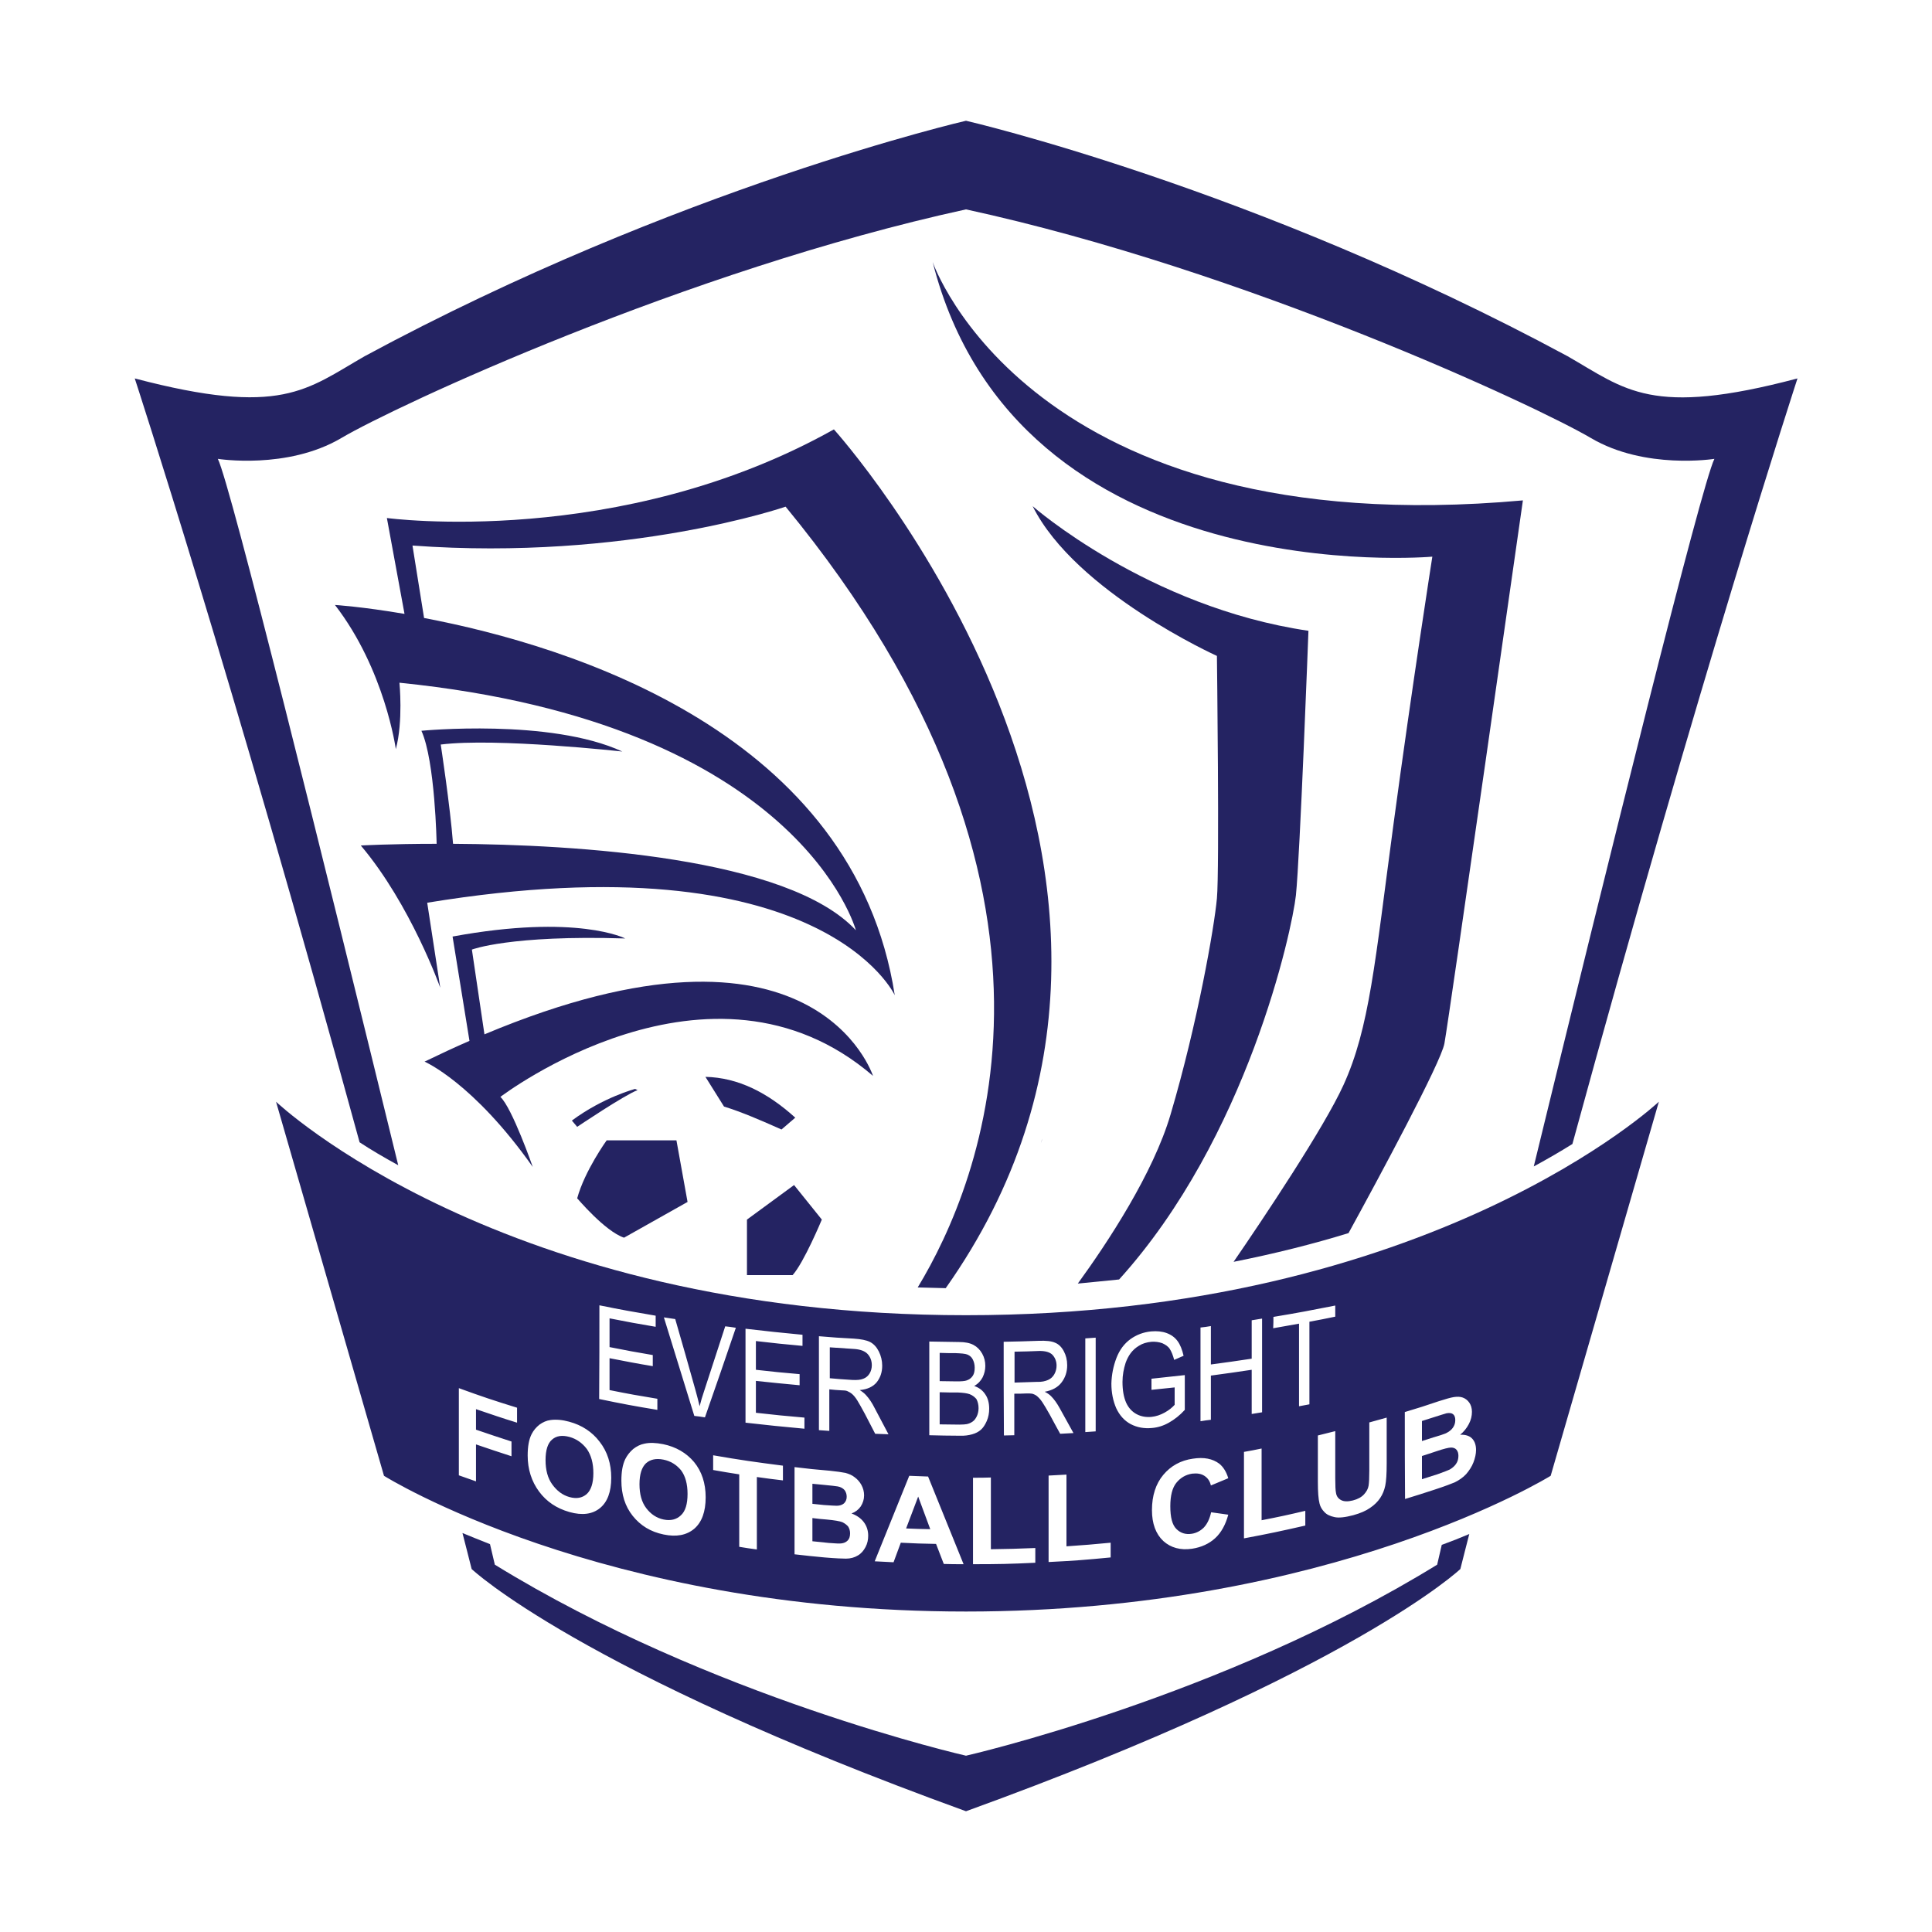
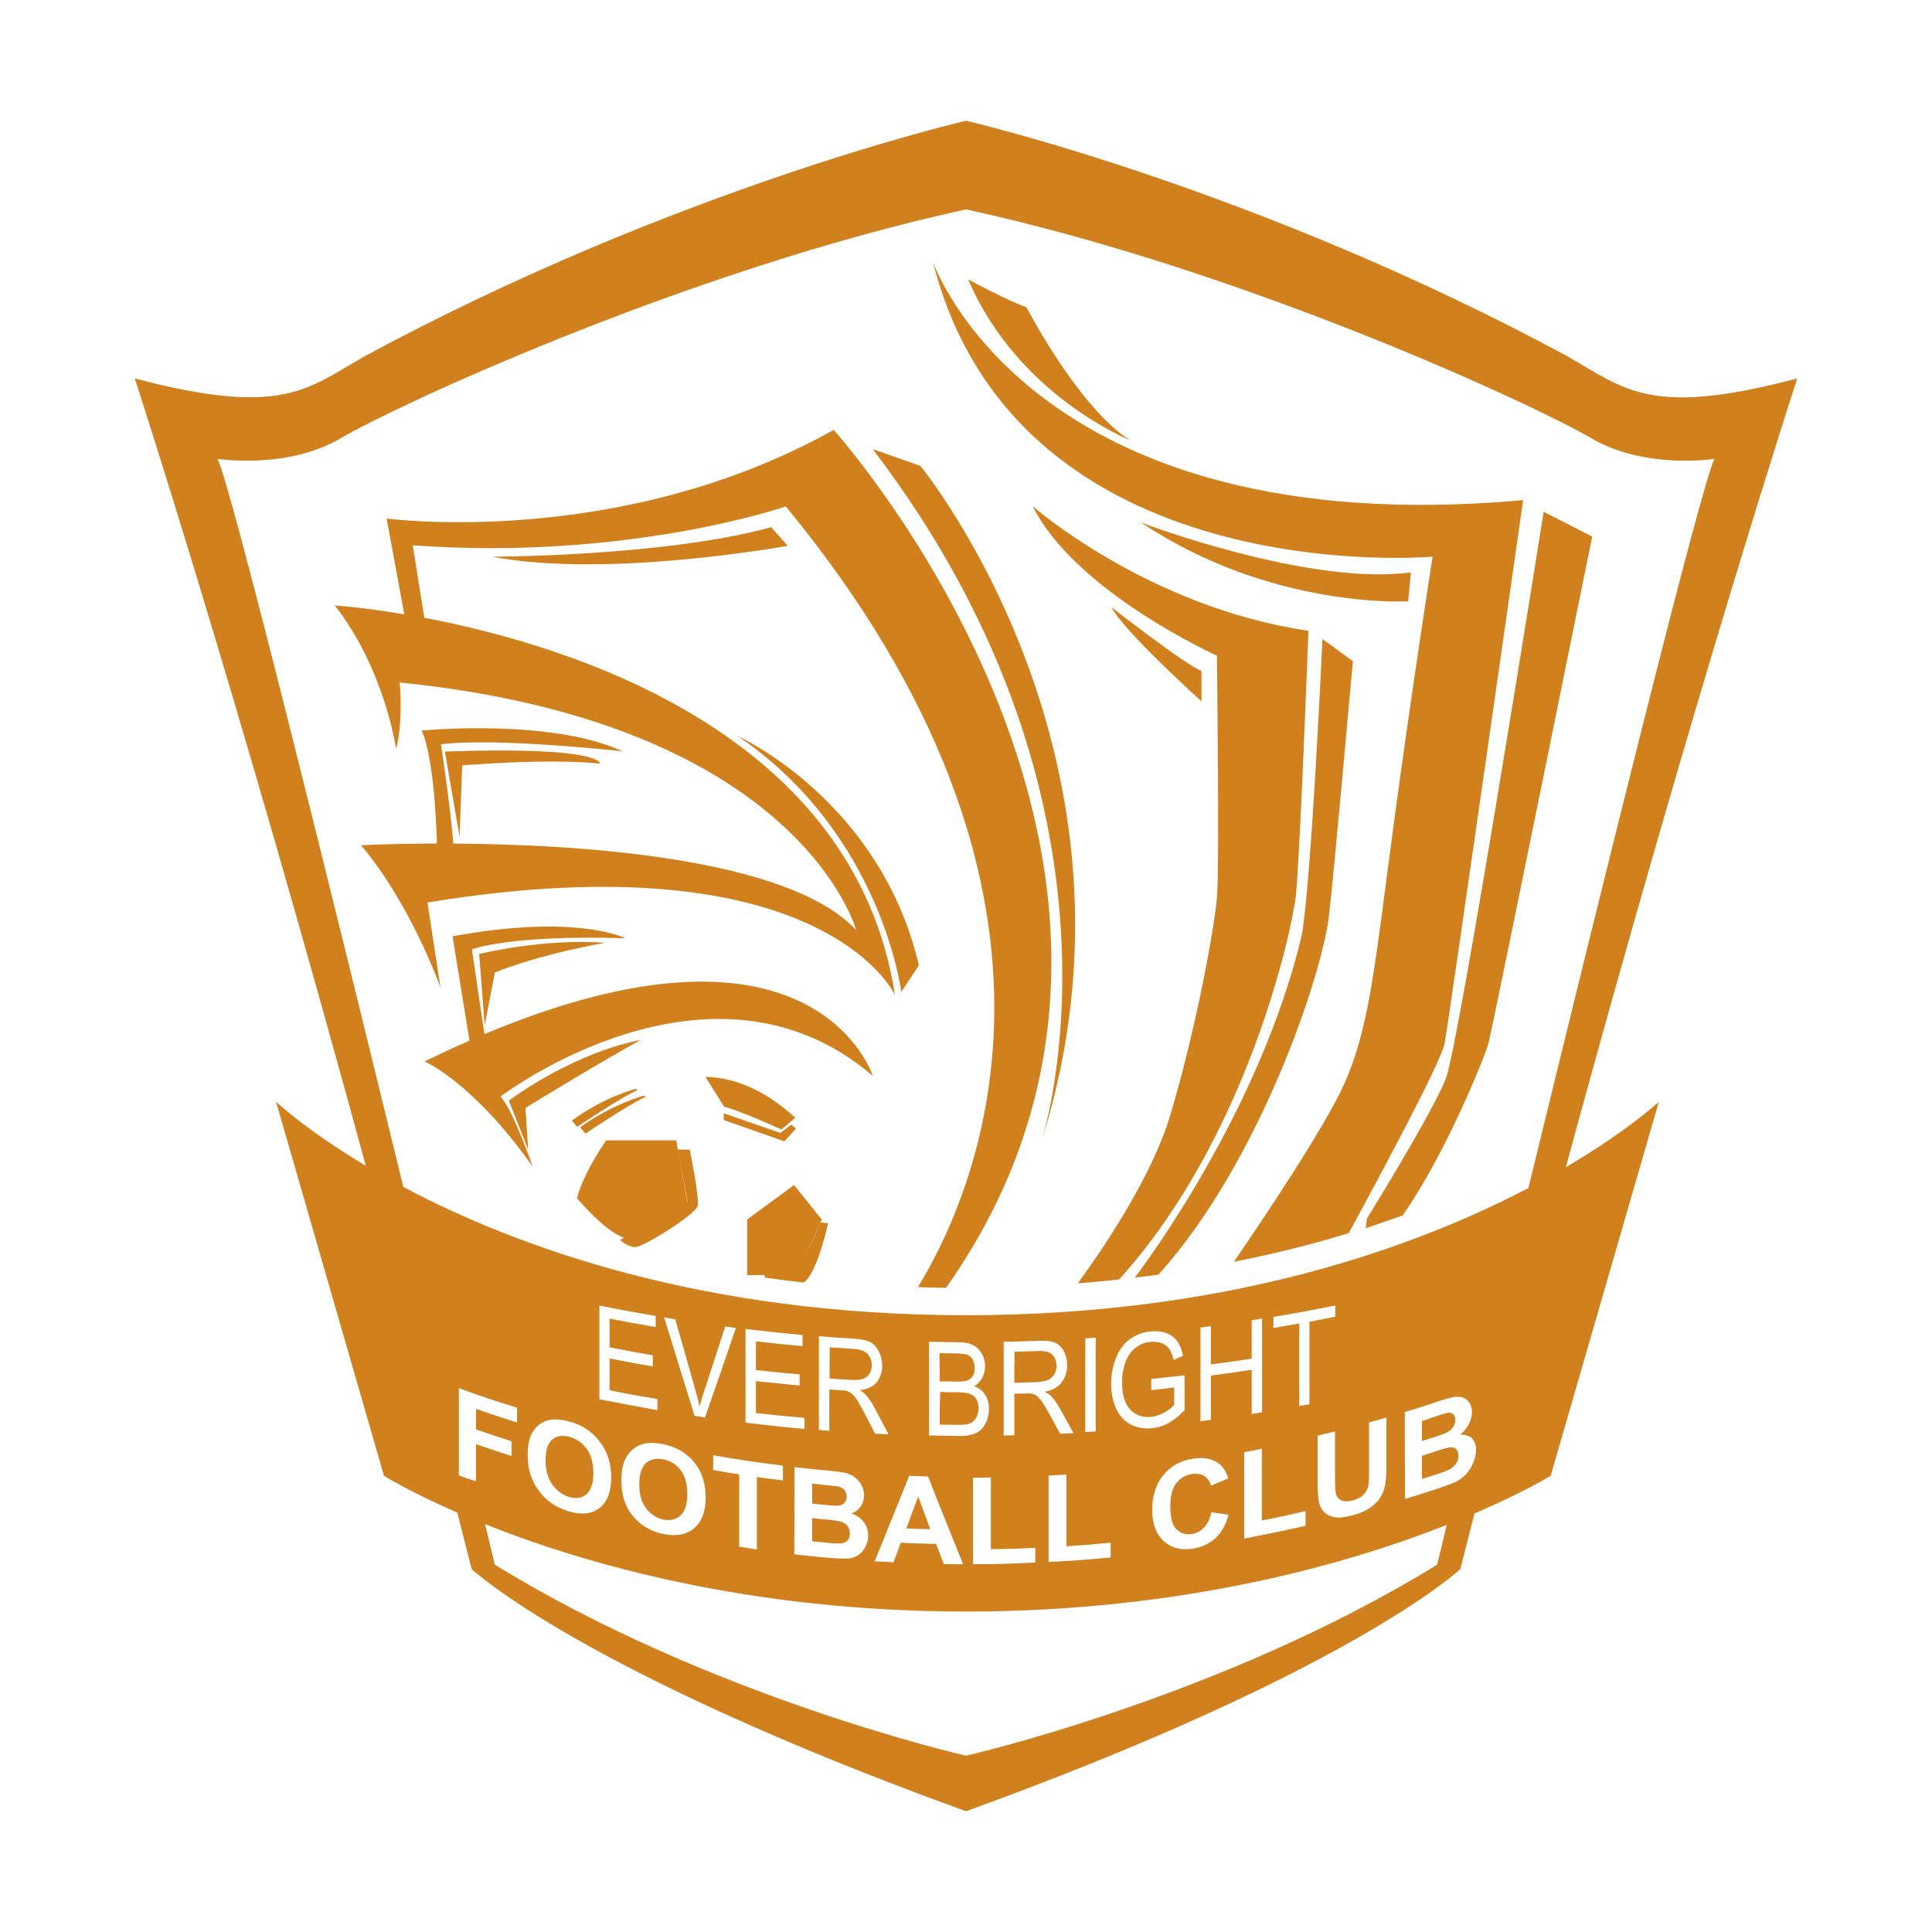
- <svg xmlns="http://www.w3.org/2000/svg" version="1.1" x="0px" y="0px" viewBox="0 0 800 800" style="enable-background:new 0 0 800 800;" xml:space="preserve">
-   <style type="text/css">
- 	.st0{fill:#242362;}
- </style>
-   <path class="st0" d="M434,571.4c1.1-0.5,2-1.3,2.6-2.4c0.6-1.1,0.9-2.3,0.9-3.5c0-1.8-0.6-3.3-1.7-4.5c-1.1-1.1-2.9-1.6-5.3-1.6  c-4.2,0.2-6.2,0.2-10.4,0.3c0,5.1,0,7.7,0,12.8c3.7-0.1,5.6-0.2,9.3-0.3C431.3,572.3,432.9,571.9,434,571.4z" />
-   <path class="st0" d="M401.5,577.3c-1.1-0.4-2.7-0.6-4.8-0.7c-3,0-4.6,0-7.6-0.1c0,5.3,0,8,0,13.3c3.3,0,4.9,0.1,8.2,0.1  c1.4,0,2.4-0.1,3-0.2c1-0.2,1.8-0.6,2.5-1.1c0.7-0.5,1.2-1.2,1.7-2.2c0.4-0.9,0.7-2,0.7-3.3c0-1.4-0.3-2.7-0.9-3.8  C403.5,578.4,402.6,577.7,401.5,577.3z" />
-   <path class="st0" d="M389.1,560.2c0,4.7,0,7,0,11.7c2.8,0,4.3,0.1,7.1,0.1c1.9,0,3.3-0.1,4.1-0.4c1.1-0.4,1.9-1,2.5-1.9  c0.6-0.9,0.8-2,0.8-3.4c0-1.3-0.3-2.4-0.8-3.4c-0.5-1-1.3-1.6-2.2-2c-1-0.4-2.6-0.5-5-0.6C393,560.3,391.7,560.3,389.1,560.2z" />
-   <path class="st0" d="M352.8,571.4c2,0.1,3.5,0,4.7-0.5c1.1-0.4,2-1.2,2.6-2.2c0.6-1,0.9-2.2,0.9-3.4c0-1.8-0.6-3.4-1.7-4.6  c-1.1-1.2-2.9-1.9-5.3-2.1c-4.2-0.3-6.2-0.4-10.4-0.7c0,5.1,0,7.7,0,12.8C347.2,571,349.1,571.2,352.8,571.4z" />
-   <path class="st0" d="M431,473.4c0,0,0.2-0.6,0.6-1.8C431.3,472.2,431.2,472.8,431,473.4z" />
-   <path class="st0" d="M598.1,432.1c1.9-10.3,32.5-224.9,32.5-224.9c-204.3,18.4-244.4-98.7-244.4-98.7  c34.8,137.3,206.9,122,206.9,122s-8.4,53.6-16.1,110.9s-9.9,84.2-20.7,107.9c-8.1,17.8-33.4,55.6-45.5,73.2  c17.1-3.4,33-7.4,47.6-11.9C570.9,487.8,596.7,439.9,598.1,432.1z" />
-   <path class="st0" d="M463.4,529.8c53.1-58.7,71.6-144.5,73.2-159c1.7-16.1,5.2-109.6,5.2-109.6c-66.6-9.8-114.2-51.6-114.2-51.6  c17.8,35.6,76.3,62,76.3,62s1.1,88.4,0,100.4c-1.1,12-8,51.6-19.2,89.5c-7.2,24.4-25.9,52.8-38.4,70  C452.1,530.9,457.8,530.4,463.4,529.8z" />
-   <path class="st0" d="M345.3,177.8c-88.7,49.7-185.1,36.7-185.1,36.7l7.3,39.7c-17.5-3-28.8-3.7-28.8-3.7  c20.7,26.8,25.2,59.7,25.2,59.7c3.1-11.5,1.5-27.5,1.5-27.5c166,16.8,189,102.5,189,102.5c-28.1-30.2-115.7-35.5-166.8-35.8  c-1.2-15.6-5.1-41.1-5.1-41.1c23-2.9,75.2,2.9,75.2,2.9c-29.8-13.8-83.2-8.6-83.2-8.6c5.7,12.6,6.3,46.8,6.3,46.8l0,0  c-18.9,0-31.4,0.7-31.4,0.7c20.7,24.5,32.9,58.9,32.9,58.9l-5.4-35.2c163.7-26.8,193.6,38.3,193.6,38.3  c-16.8-108.4-133.9-144.6-194.9-156.2l-4.8-30c89.1,6.5,154.5-16.1,154.5-16.1c130.8,159,81.1,279.8,54.7,323.3  c3.8,0.1,7.7,0.2,11.6,0.3C512.2,362.7,345.3,177.8,345.3,177.8z" />
-   <path class="st0" d="M200.6,428.3l-5.2-35.1c0,0,15.7-6.1,63.5-4.6c0,0-19.9-10.3-71.5-0.8l7,43.2c-6,2.6-12.2,5.5-18.6,8.6  c0,0,20.1,8.6,44.8,43.6c0,0-8.5-24.4-13.4-29c0,0,87-66.5,154.3-8.7C361.4,445.5,337.8,370.7,200.6,428.3z" />
-   <path class="st0" d="M258.4,512.5l26.3-14.8l-4.6-25.5h-28.9c0,0-9.1,12.6-12.2,24C239,496.1,250.4,509.8,258.4,512.5z" />
-   <path class="st0" d="M340.3,505l-11.5-14.3L309.3,505v23h18.9C332.9,522.8,340.3,505,340.3,505z" />
-   <path class="st0" d="M323.6,467.7c1.9-1.6,3.8-3.3,5.7-4.9c-11.5-10.4-23.7-16.6-37.2-16.9c2.6,4.1,5.1,8.2,7.7,12.3  C307,460.4,315.3,464,323.6,467.7z" />
-   <path class="st0" d="M264,451.4l-1-0.5c0,0-13.1,3.4-26.2,13.1l2.2,2.6C239,466.6,258.6,453.4,264,451.4z" />
-   <path class="st0" d="M348.8,630.3c-1-0.4-3.2-0.8-6.5-1.1c-2.4-0.2-3.6-0.3-5.9-0.6c0,3.9,0,5.8,0,9.6c2.7,0.3,4.1,0.4,6.8,0.7  c2.7,0.2,4.3,0.3,5.1,0.2c1.1-0.1,2-0.5,2.7-1.2c0.7-0.7,1-1.7,1-3c0-1.1-0.3-2-0.8-2.8C350.6,631.4,349.8,630.8,348.8,630.3z" />
-   <path class="st0" d="M235.8,595c-3-0.8-5.4-0.5-7.2,1.1c-1.8,1.5-2.7,4.4-2.7,8.5c0,4.1,0.9,7.5,2.8,10.1c1.9,2.6,4.2,4.4,7.1,5.2  c2.9,0.8,5.2,0.4,7.1-1.2c1.8-1.6,2.8-4.5,2.8-8.7c0-4.1-0.9-7.4-2.7-10C241.1,597.5,238.7,595.8,235.8,595z" />
-   <path class="st0" d="M375.2,632.9c4,0.2,6,0.2,10,0.3c-2-5.4-3-8.1-5-13.5C378.2,625,377.2,627.6,375.2,632.9z" />
-   <path class="st0" d="M274.7,604.4c-3-0.6-5.4-0.1-7.2,1.5c-1.8,1.7-2.7,4.6-2.7,8.7c0,4.1,0.9,7.4,2.8,9.9c1.9,2.5,4.3,4.1,7.2,4.7  c2.9,0.6,5.3,0,7.1-1.7c1.9-1.7,2.8-4.7,2.8-8.9c0-4.1-0.9-7.4-2.7-9.8C280.1,606.5,277.7,605,274.7,604.4z" />
-   <path class="st0" d="M346.5,623.5c1.3,0,2.3-0.4,3-1c0.7-0.7,1.1-1.6,1.1-2.7c0-1.1-0.3-2-0.9-2.8c-0.6-0.7-1.6-1.3-2.8-1.5  c-0.7-0.1-2.8-0.4-6.3-0.7c-1.7-0.2-2.5-0.2-4.2-0.4c0,3.3,0,5,0,8.3c1.9,0.2,2.9,0.3,4.8,0.5C344,623.4,345.8,623.5,346.5,623.5z" />
-   <path class="st0" d="M600.3,608.5c1-0.6,1.9-1.3,2.6-2.3c0.7-1,1-2.1,1-3.4c0-1.1-0.3-1.9-0.8-2.5c-0.5-0.6-1.3-0.9-2.2-0.9  c-1,0-3.1,0.5-6.3,1.6c-2.3,0.8-3.4,1.1-5.8,1.9c0,3.9,0,5.8,0,9.6c2.6-0.8,4-1.3,6.6-2.1C598,609.5,599.6,608.8,600.3,608.5z" />
-   <path class="st0" d="M598.7,593.5c1.2-0.6,2.2-1.3,2.9-2.3c0.7-1,1-2,1-3.2c0-1.1-0.3-1.9-0.9-2.4s-1.5-0.6-2.7-0.4  c-0.7,0.2-2.7,0.8-6.1,1.9c-1.6,0.5-2.5,0.8-4.1,1.3c0,3.3,0,5,0,8.3c1.9-0.6,2.8-0.9,4.7-1.5C596.3,594.4,598,593.8,598.7,593.5z" />
-   <path class="st0" d="M114.3,456.2L159,611.1c0,0,89.5,56.2,241,56.2s242.1-56.2,242.1-56.2l44.8-154.9c0,0-94.1,88.4-286.9,88.4  S114.3,456.2,114.3,456.2z M339.1,553.3c5.8,0.5,8.7,0.7,14.5,1c2.9,0.2,5.1,0.6,6.7,1.4c1.5,0.8,2.7,2.1,3.6,3.9  c0.9,1.8,1.4,3.8,1.4,5.9c0,2.8-0.8,5-2.3,6.9c-1.5,1.8-3.8,2.9-7,3.2c1.1,0.7,2,1.4,2.6,2.1c1.3,1.4,2.5,3.2,3.6,5.4  c2.3,4.3,3.4,6.5,5.7,10.8c-2.2-0.1-3.3-0.1-5.5-0.2c-1.7-3.3-2.6-5-4.3-8.3c-1.3-2.4-2.3-4.2-3.1-5.5c-0.8-1.3-1.6-2.2-2.2-2.7  c-0.6-0.5-1.3-0.9-2-1.2c-0.5-0.2-1.3-0.3-2.4-0.3c-2-0.1-3-0.2-5-0.4c0,6.9,0,10.3,0,17.2c-1.7-0.1-2.6-0.2-4.3-0.3  C339.1,579.2,339.1,566.2,339.1,553.3z M308.7,550.2c9.4,1.1,14.2,1.6,23.6,2.5c0,1.8,0,2.7,0,4.6c-7.7-0.7-11.6-1.1-19.3-2  c0,4.8,0,7.1,0,11.9c7.2,0.8,10.8,1.2,18.1,1.8c0,1.8,0,2.7,0,4.6c-7.2-0.7-10.9-1-18.1-1.8c0,5.3,0,7.9,0,13.2c8,0.9,12,1.3,20.1,2  c0,1.8,0,2.7,0,4.6c-9.8-0.9-14.7-1.4-24.4-2.5C308.7,576.1,308.7,563.2,308.7,550.2z M279.6,546.2c3.4,11.8,5.1,17.7,8.4,29.5  c0.7,2.4,1.2,4.6,1.7,6.6c0.5-2,1.1-4.1,1.8-6.1c3.5-10.8,5.3-16.2,8.8-27c1.8,0.2,2.6,0.3,4.4,0.6c-4.2,12.4-8.5,24.8-12.8,37.1  c-1.8-0.3-2.6-0.4-4.4-0.6c-4.2-13.6-8.4-27.2-12.6-40.8C276.8,545.8,277.8,545.9,279.6,546.2z M248.2,540.5  c9.3,1.9,14,2.7,23.3,4.3c0,1.8,0,2.7,0,4.6c-7.7-1.3-11.5-2-19.1-3.5c0,4.8,0,7.1,0,11.9c7.1,1.4,10.7,2.1,17.9,3.3  c0,1.8,0,2.7,0,4.6c-7.2-1.2-10.7-1.9-17.9-3.3c0,5.3,0,7.9,0,13.2c7.9,1.6,11.9,2.3,19.8,3.6c0,1.8,0,2.7,0,4.6  c-9.7-1.6-14.5-2.5-24.1-4.5C248.2,566.4,248.2,553.5,248.2,540.5z M214.1,589.1c-6.8-2.1-10.2-3.3-17-5.6c0,3.4,0,5.1,0,8.5  c5.9,2,8.8,3,14.7,4.9c0,2.4,0,3.7,0,6.1c-5.9-1.9-8.8-2.9-14.7-4.9c0,6.1,0,9.2,0,15.3c-2.8-1-4.2-1.5-7.1-2.5c0-12,0-24.1,0-36.1  c9.6,3.5,14.4,5.1,24.1,8.1C214.1,585.4,214.1,586.7,214.1,589.1z M248.4,624.5c-3.1,2.5-7.3,3.1-12.6,1.6  c-5.3-1.5-9.5-4.3-12.6-8.5c-3.1-4.2-4.7-9.2-4.7-14.9c0-3.7,0.5-6.6,1.6-8.8c0.8-1.6,1.9-2.9,3.3-4c1.4-1,2.9-1.7,4.6-1.9  c2.2-0.3,4.8-0.1,7.7,0.7c5.2,1.4,9.5,4.2,12.6,8.3c3.2,4.1,4.8,9.1,4.8,14.9C253.1,617.8,251.5,622,248.4,624.5z M287.5,633  c-3.2,2.7-7.4,3.5-12.7,2.4c-5.4-1.1-9.6-3.7-12.8-7.7c-3.2-4-4.7-8.9-4.7-14.6c0-3.7,0.5-6.6,1.6-8.9c0.8-1.6,1.9-3,3.3-4.2  c1.4-1.1,3-1.9,4.6-2.2c2.2-0.5,4.8-0.4,7.8,0.2c5.3,1.1,9.6,3.6,12.8,7.4c3.2,3.9,4.8,8.8,4.8,14.6  C292.2,626,290.6,630.3,287.5,633z M324.2,613c-4.3-0.5-6.5-0.8-10.8-1.4c0,12,0,18,0,30c-2.9-0.4-4.4-0.6-7.3-1.1c0-12,0-18,0-30  c-4.3-0.7-6.5-1-10.8-1.8c0-2.4,0-3.7,0-6.1c11.5,2,17.3,2.8,28.9,4.3C324.2,609.4,324.2,610.6,324.2,613z M358.4,640.6  c-0.8,1.5-1.8,2.7-3.2,3.5c-1.3,0.8-3,1.3-4.9,1.3c-1.2,0-4.2-0.1-8.9-0.5c-5-0.5-7.5-0.7-12.4-1.3c0-12,0-24.1,0-36.1  c5.8,0.7,8.7,1,14.6,1.5c2.9,0.3,5,0.6,6.5,0.9c1.4,0.4,2.7,0.9,3.8,1.8c1.1,0.8,2.1,1.9,2.8,3.2s1.1,2.7,1.1,4.3  c0,1.7-0.5,3.2-1.4,4.6c-0.9,1.3-2.2,2.3-3.8,2.9c2.2,0.8,3.9,2,5.1,3.6c1.2,1.6,1.8,3.5,1.8,5.6  C359.5,637.5,359.2,639.1,358.4,640.6z M390.8,647.6c-1.3-3.3-1.9-4.9-3.2-8.3c-5.9-0.1-8.8-0.2-14.6-0.5c-1.2,3.2-1.8,4.8-3,8.1  c-3.1-0.2-4.7-0.2-7.8-0.4c4.8-11.8,9.5-23.6,14.3-35.4c3.1,0.1,4.7,0.2,7.8,0.3c4.9,12.1,9.8,24.2,14.7,36.3  C395.6,647.7,394,647.7,390.8,647.6z M540.5,631.7c-10.1,2.3-15.2,3.4-25.4,5.3c0-11.9,0-23.9,0-35.8c2.9-0.5,4.4-0.8,7.3-1.4  c0,11.9,0,17.8,0,29.7c7.2-1.4,10.9-2.2,18.1-3.9C540.5,628.1,540.5,629.3,540.5,631.7z M581.7,584.7c5.7-1.7,8.5-2.6,14.1-4.5  c2.8-0.9,4.9-1.5,6.2-1.7c1.4-0.2,2.6-0.2,3.7,0.2c1.1,0.4,2,1.1,2.7,2.1s1.1,2.3,1.1,3.8c0,1.7-0.4,3.4-1.3,5.1  c-0.9,1.7-2.1,3.2-3.6,4.4c2.1-0.1,3.8,0.4,4.9,1.5c1.1,1.1,1.7,2.7,1.7,4.8c0,1.6-0.4,3.4-1.1,5.2c-0.7,1.8-1.8,3.4-3,4.8  c-1.3,1.4-2.9,2.5-4.7,3.4c-1.2,0.5-4,1.6-8.6,3.1c-4.8,1.6-7.2,2.3-12,3.8C581.7,608.7,581.7,596.7,581.7,584.7z M555.4,621.2  c1.2,0.6,2.8,0.6,4.8,0.1c2-0.5,3.6-1.4,4.6-2.5c1-1.1,1.7-2.3,1.9-3.6c0.2-1.3,0.3-3.4,0.3-6.2c0-8,0-12,0-20  c2.9-0.8,4.3-1.2,7.2-2c0,7.6,0,11.4,0,18.9c0,4.3-0.2,7.4-0.6,9.3c-0.4,1.9-1.1,3.6-2.1,5.1c-1,1.5-2.4,2.9-4.2,4.1  c-1.7,1.2-4,2.2-6.9,3c-3.4,0.9-6,1.2-7.8,0.8c-1.8-0.4-3.2-1-4.2-2.1c-1-1-1.7-2.2-2-3.5c-0.5-1.9-0.7-4.9-0.7-9  c0-7.7,0-11.5,0-19.2c2.9-0.7,4.3-1.1,7.2-1.8c0,7.8,0,11.7,0,19.5c0,3.1,0.1,5.1,0.3,6C553.4,619.6,554.2,620.6,555.4,621.2z   M527.3,545.3c10.3-1.7,15.4-2.7,25.6-4.7c0,1.8,0,2.7,0,4.6c-4.3,0.9-6.4,1.3-10.7,2.1c0,11.4,0,22.8,0,34.2  c-1.7,0.3-2.6,0.5-4.3,0.8c0-11.4,0-22.8,0-34.2c-4.3,0.8-6.4,1.1-10.7,1.9C527.3,548,527.3,547.1,527.3,545.3z M497.1,549.7  c1.7-0.2,2.6-0.3,4.3-0.6c0,6.4,0,9.6,0,15.9c6.8-0.9,10.2-1.4,16.9-2.4c0-6.4,0-9.6,0-15.9c1.7-0.3,2.6-0.4,4.3-0.7  c0,12.9,0,25.9,0,38.8c-1.7,0.3-2.6,0.4-4.3,0.7c0-7.3,0-11,0-18.3c-6.8,1-10.1,1.5-16.9,2.4c0,7.3,0,11,0,18.3  c-1.7,0.2-2.6,0.3-4.3,0.6C497.1,575.6,497.1,562.6,497.1,549.7z M504.9,606.1c1.6,1.3,2.9,3.3,3.7,6c-2.9,1.2-4.3,1.8-7.2,3  c-0.4-1.8-1.3-3.1-2.7-4c-1.4-0.9-3-1.1-5-0.9c-2.7,0.4-4.9,1.7-6.6,3.8s-2.5,5.4-2.5,9.7c0,4.6,0.8,7.7,2.5,9.4  c1.7,1.7,3.8,2.4,6.4,2c1.9-0.3,3.6-1.2,5-2.6c1.4-1.5,2.4-3.6,3-6.3c2.8,0.4,4.3,0.6,7.1,1c-1.1,4.1-2.9,7.4-5.4,9.7  c-2.5,2.3-5.7,3.8-9.6,4.4c-4.8,0.7-8.8-0.4-11.9-3.2c-3.1-2.9-4.7-7.2-4.7-12.8c0-6,1.6-10.9,4.7-14.6c3.1-3.7,7.2-6,12.3-6.7  C498.5,603.3,502.1,604,504.9,606.1z M462.3,562.3c1.3-3.4,3.3-6,5.8-7.8c2.5-1.8,5.4-2.9,8.6-3.2c2.4-0.2,4.5,0,6.4,0.7  c1.9,0.7,3.4,1.8,4.5,3.3c1.1,1.5,1.9,3.5,2.5,6.1c-1.6,0.7-2.3,1-3.9,1.7c-0.5-1.9-1.1-3.4-1.8-4.5c-0.7-1.1-1.8-1.8-3.1-2.4  c-1.4-0.5-2.9-0.7-4.5-0.6c-2,0.2-3.7,0.7-5.1,1.6c-1.4,0.8-2.6,1.9-3.5,3.1c-0.9,1.2-1.6,2.6-2.1,4c-0.8,2.5-1.3,5.1-1.3,7.9  c0,3.5,0.5,6.3,1.5,8.6c1,2.2,2.5,3.8,4.4,4.8c1.9,1,4,1.3,6.1,1.1c1.9-0.2,3.7-0.8,5.5-1.8c1.8-1,3.1-2.1,4.1-3.2  c0-2.9,0-4.3,0-7.2c-3.8,0.4-5.8,0.6-9.6,1c0-1.8,0-2.7,0-4.6c5.5-0.6,8.3-0.9,13.8-1.5c0,5.8,0,8.6,0,14.4c-2.1,2.3-4.3,4-6.6,5.3  c-2.3,1.3-4.6,2-7,2.2c-3.2,0.3-6.1-0.2-8.8-1.6c-2.6-1.4-4.6-3.6-6-6.6c-1.3-3-2-6.4-2-10.2C460.3,569.2,461,565.7,462.3,562.3z   M459.9,644.9c-10.3,1-15.4,1.4-25.7,1.9c0-11.9,0-23.9,0-35.8c3-0.2,4.4-0.2,7.4-0.4c0,11.9,0,17.8,0,29.7c7.3-0.5,11-0.8,18.3-1.5  C459.9,641.2,459.9,642.4,459.9,644.9z M449.4,554.2c1.7-0.1,2.6-0.2,4.3-0.3c0,12.9,0,25.9,0,38.8c-1.7,0.1-2.6,0.2-4.3,0.3  C449.4,580.1,449.4,567.1,449.4,554.2z M415.6,555.6c5.8-0.1,8.7-0.2,14.6-0.4c2.9-0.1,5.2,0.1,6.7,0.8c1.5,0.6,2.7,1.8,3.6,3.5  c0.9,1.7,1.4,3.6,1.4,5.8c0,2.8-0.8,5.1-2.3,7.1c-1.5,2-3.8,3.3-7,3.9c1.2,0.6,2,1.2,2.6,1.8c1.3,1.3,2.5,3,3.6,5  c2.3,4.1,3.4,6.2,5.7,10.3c-2.2,0.1-3.3,0.2-5.5,0.3c-1.7-3.1-2.6-4.7-4.3-7.9c-1.3-2.3-2.3-4-3.1-5.2c-0.8-1.2-1.6-2-2.2-2.5  c-0.6-0.5-1.3-0.8-2-1c-0.5-0.1-1.3-0.1-2.4-0.1c-2,0.1-3,0.1-5,0.1c0,6.9,0,10.3,0,17.2c-1.7,0-2.6,0.1-4.3,0.1  C415.6,581.5,415.6,568.5,415.6,555.6z M428.7,641c0,2.4,0,3.6,0,6.1c-10.3,0.5-15.5,0.6-25.8,0.6c0-11.9,0-23.9,0-35.8  c3,0,4.4,0,7.4-0.1c0,11.9,0,17.8,0,29.7C417.7,641.4,421.3,641.3,428.7,641z M406.7,560.5c0.9,1.6,1.3,3.3,1.3,5.1  c0,1.7-0.4,3.2-1.1,4.7c-0.8,1.5-1.9,2.7-3.5,3.6c2,0.7,3.5,1.8,4.6,3.5c1.1,1.6,1.6,3.6,1.6,5.9c0,1.8-0.3,3.5-1,5.1  c-0.7,1.6-1.5,2.8-2.4,3.6c-1,0.9-2.2,1.5-3.6,1.9c-1.4,0.4-3.2,0.7-5.3,0.6c-5,0-7.5-0.1-12.5-0.2c0-12.9,0-25.9,0-38.8  c4.9,0.1,7.4,0.1,12.3,0.2c2.5,0,4.5,0.4,6,1.2C404.6,557.7,405.8,558.9,406.7,560.5z" />
-   <path class="st0" d="M164.9,482.5C133.9,355.8,95.5,200.7,90.2,190c0,0,28.7,4.6,51.1-8.6C163.6,168.2,284.1,112,400,86.7  c115.9,25.2,236.4,81.5,258.8,94.7c22.4,13.2,51.1,8.6,51.1,8.6c-5.4,10.8-43.9,166.2-74.8,293c5.9-3.2,11.2-6.3,16-9.3  c53-194,93.2-317,93.2-317c-60.8,16.1-71.1,4.6-95.2-9.2C519.3,77.5,400,50,400,50s-119.3,27.5-249,97.5  c-24.1,13.8-34.4,25.2-95.2,9.2c0,0,40.1,122.7,93.1,316.3C153.6,476.1,158.9,479.2,164.9,482.5z" />
-   <path class="st0" d="M595.1,647.9C505.6,703,400,727,400,727S294.4,703,204.9,647.9c0,0-0.7-3-2-8.5c-4-1.6-7.8-3.1-11.4-4.6  c1.3,4.9,2.5,9.9,3.8,14.9c0,0,44.4,42.2,204.7,100.3c160.3-58.1,204.7-100.3,204.7-100.3c1.2-4.9,2.5-9.7,3.7-14.5  c-3.5,1.5-7.3,3-11.4,4.5C595.8,645,595.1,647.9,595.1,647.9z" />
+ <svg xmlns="http://www.w3.org/2000/svg" version="1.1" x="0px" y="0px" viewBox="0 0 800 800" enable-background="new 0 0 800 800" xml:space="preserve">
+   <g>
+     <path fill="#D1801E" d="M468,182.3c-21.2-13.2-43-55.1-43-55.1c-7.7-2.6-24.1-11.5-24.1-11.5C421.5,163.9,468,182.3,468,182.3z" />
+     <path fill="#D1801E" d="M583.1,249l1.1-12c-41.9,5.8-111.9-20.6-111.8-20.7C526.3,252.4,583.1,249,583.1,249z" />
+     <path fill="#D1801E" d="M497.5,277.8c-6.4-2.3-37.3-26.4-37.3-26.4c5,9.9,37.3,39,37.3,39V277.8z" />
+     <path fill="#D1801E" d="M361.4,186c108.28,141.96,74.43,271.16,70.04,286.06c49.44-157.7-50.34-279.16-50.34-279.16L361.4,186z" />
+     <path fill="#D1801E" d="M431.44,472.06c-0.15,0.47-0.28,0.93-0.43,1.4C431.05,473.34,431.2,472.87,431.44,472.06z" />
+     <path fill="#D1801E" d="M203.8,230.5c47.4,9.2,122.4-4.5,122.4-4.5l-6.9-7.7C274.9,230.5,203.8,230.5,203.8,230.5z" />
+     <path fill="#D1801E" d="M373.2,410.8l7.3-11.1c-16.1-68.5-75-94.9-75-94.9C365.2,345.3,373.2,410.7,373.2,410.8z" />
+     <path fill="#D1801E" d="M184.2,311.2l6.1,35.2l1.1-29.5c0.1,0.1,34.6-3,57.1-0.7C248.5,316.2,249.6,308.9,184.2,311.2z" />
+     <path fill="#D1801E" d="M598.7,446.6c-5.5,14.1-32.7,58-32.7,58l-0.5,4c5.3-1.8,10.4-3.6,15.3-5.3c18.2-26,34.1-66.1,35.5-71.1   c1.7-6.3,43-210,43-210l-20.1-10.3C639.2,211.9,604.2,432.5,598.7,446.6z" />
+     <path fill="#D1801E" d="M630.7,207.1c-204.3,18.4-244.4-98.7-244.4-98.7C421,245.8,593.2,230.5,593.2,230.5s-8.4,53.6-16.1,110.9   s-9.9,84.2-20.7,107.9c-8.1,17.8-33.4,55.6-45.5,73.2c17.1-3.4,33-7.4,47.6-11.9c12.4-22.8,38.2-70.7,39.7-78.6   C600.1,421.7,630.7,207.1,630.7,207.1z" />
+     <path fill="#D1801E" d="M560.2,273.8l-12.6-9.2c0,0-4.6,100.9-8.6,122.8c-17,71.5-63.9,134.8-69.1,141.6c3.3-0.3,6.5-0.8,9.8-1.2   c43.1-47.9,68.7-127.5,70.7-149.6C552.1,364.4,560.2,273.8,560.2,273.8z" />
+     <path fill="#D1801E" d="M541.8,261.2c-66.6-9.8-114.2-51.6-114.2-51.6c17.7,35.5,76.3,61.9,76.3,61.9s1.1,88.4,0,100.4   c-1.1,12-8,51.6-19.2,89.5c-7.2,24.4-25.9,52.8-38.4,70c5.8-0.4,11.5-1,17.1-1.6c53.1-58.7,71.6-144.5,73.2-159   C538.3,354.7,541.8,261.2,541.8,261.2z" />
+     <path fill="#D1801E" d="M345.2,178c-88.7,49.7-185.1,36.7-185.1,36.7l7.3,39.7c-17.5-3-28.8-3.7-28.8-3.7   c20.8,26.5,25.4,59.4,25.4,59.4c3.1-11.5,1.5-27.5,1.5-27.5c166,16.8,189,102.5,189,102.5c-28.1-30.2-115.7-35.5-166.8-35.8   c-1.2-15.6-5.1-41.1-5.1-41.1c23-2.9,75.2,2.9,75.2,2.9c-29.8-13.8-83.2-8.6-83.2-8.6c5.7,12.6,6.3,46.8,6.3,46.8   c-18.9,0-31.4,0.7-31.4,0.7c20.7,24.5,32.9,58.9,32.9,58.9l-5.4-35.2C340.7,346.9,370.6,412,370.6,412   c-16.8-108.4-133.9-144.6-194.9-156.2l-4.8-30c89.1,6.5,154.5-16.1,154.5-16.1c130.8,159,81.1,279.8,54.7,323.3   c3.8,0.1,7.7,0.2,11.6,0.3C512.1,363,345.2,178,345.2,178z" />
+     <path fill="#D1801E" d="M200.6,428.2l-5.2-35.1c0,0,15.7-6.1,63.5-4.6c0,0-19.9-10.3-71.5-0.8l7,43.2c-6,2.6-12.2,5.5-18.6,8.6   c0,0,20.1,8.6,44.8,43.6c0,0-8.5-24.4-13.4-29c-0.2,0.1,86.8-66.3,154.2-8.6C361.4,445.5,337.8,370.7,200.6,428.2z" />
+     <path fill="#D1801E" d="M323.6,467.7c1.9-1.6,3.8-3.3,5.7-4.9c-11.5-10.4-23.8-16.6-37.2-16.9c2.6,4.1,5.1,8.2,7.7,12.3   C307.1,460.4,315.3,464,323.6,467.7z" />
+     <path fill="#D1801E" d="M264.1,451.4l-1-0.5c-0.1,0-13.1,3.4-26.3,13.1l2.2,2.6C239,466.6,258.6,453.4,264.1,451.4z" />
+     <path fill="#D1801E" d="M198.4,395l2.3,29.5l4.2-21.8c0,0,16-6.9,45.5-12.3C250.4,390.4,229,388.1,198.4,395z" />
+     <path fill="#D1801E" d="M210.7,455.7l8,20.4l-1.1-17.3c-0.1-0.1,35.2-21.5,47.6-28.1C265.2,430.7,241.1,434.1,210.7,455.7z" />
+     <path fill="#D1801E" d="M242.4,469.4c0,0,19.6-13.2,25.1-15.2l-1-0.5c0,0-13.1,3.5-26.3,13.1L242.4,469.4z" />
+     <polygon fill="#D1801E" points="329.6,467.3 327.7,465.7 323.1,469.1 299.7,461 299.7,463.8 324.8,472.6  " />
+     <path fill="#D1801E" d="M281.8,476h-1.1l4,21.6l-0.11,0.06L280,472.2h-28.9v-0.1c0,0-9.1,12.6-12.2,24c0,0,11.37,13.67,19.37,16.39   l-1.47,1.01c0,0,3,2.9,6.3,2.9c3.2,0,25-13.4,25.8-17.2c0.7-3.8-3.3-23.2-3.3-23.2H281.8z" />
+     <path fill="#D1801E" d="M334.25,518.09c3.22-6.38,6.05-13.09,6.05-13.09l-11.5-14.3L309.3,505h0.1v23h7.2v1c5,0.7,10.1,1.4,15.3,2   h1.1c5.6-4.4,9.9-24.5,9.9-24.5l-3.1-0.3C337.88,510.9,335.96,514.87,334.25,518.09z" />
+     <path fill="#D1801E" d="M375.3,632.9c3.9,0.2,5.9,0.2,9.9,0.3c-2-5.4-3-8.1-5-13.5C378.2,625,377.2,627.6,375.3,632.9z" />
+     <path fill="#D1801E" d="M235.9,595c-3-0.8-5.4-0.5-7.2,1.1c-1.9,1.5-2.8,4.3-2.8,8.5c0,4.1,0.9,7.5,2.8,10.1   c1.9,2.6,4.2,4.4,7.1,5.2c2.9,0.8,5.2,0.4,7.1-1.2c1.8-1.6,2.8-4.5,2.8-8.7c0-4.1-0.9-7.4-2.7-10   C241.2,597.5,238.8,595.8,235.9,595z" />
+     <path fill="#D1801E" d="M346.5,623.5c1.3,0,2.3-0.4,3-1c0.7-0.7,1.1-1.6,1.1-2.7s-0.3-2-0.9-2.8c-0.6-0.7-1.6-1.3-2.8-1.5   c-0.7-0.1-2.8-0.4-6.3-0.7c-1.7-0.2-2.6-0.3-4.3-0.5c0,3.3,0,5,0,8.3c1.9,0.2,2.9,0.3,4.8,0.5C344,623.4,345.8,623.5,346.5,623.5z" />
+     <path fill="#D1801E" d="M430.5,559.4c-4.2,0.2-6.2,0.2-10.4,0.3c-0.1,5.2-0.1,7.8-0.1,12.9c3.7-0.1,5.6-0.2,9.3-0.3   c2-0.1,3.5-0.4,4.7-0.9c1.1-0.5,2-1.4,2.6-2.4c0.6-1.1,0.9-2.3,0.9-3.5c0-1.8-0.6-3.3-1.7-4.5C434.7,559.9,432.9,559.4,430.5,559.4   z" />
+     <path fill="#D1801E" d="M267.5,605.8c-1.9,1.8-2.8,4.7-2.8,8.8s0.9,7.4,2.8,9.9c1.9,2.5,4.3,4.1,7.2,4.7c2.9,0.6,5.3,0,7.1-1.7   c1.9-1.7,2.8-4.7,2.8-8.9c0-4.1-0.9-7.4-2.7-9.8c-1.8-2.4-4.2-3.9-7.2-4.5S269.3,604.2,267.5,605.8z" />
+     <path fill="#D1801E" d="M348.2,639.1c1.1-0.1,2-0.5,2.7-1.2c0.7-0.7,1-1.7,1-3c0-1.1-0.3-2-0.8-2.8c-0.5-0.8-1.3-1.4-2.3-1.8   c-1-0.4-3.2-0.8-6.5-1.1c-2.4-0.2-3.6-0.3-6-0.6c0,3.9,0,5.8,0,9.6c2.7,0.3,4.1,0.4,6.8,0.7C345.8,639.1,347.4,639.2,348.2,639.1z" />
+     <path fill="#D1801E" d="M600.9,599.3c-1,0-3.1,0.5-6.3,1.6c-2.3,0.8-3.5,1.2-5.8,1.9c0,3.9,0,5.8,0,9.6c2.6-0.8,4-1.3,6.6-2.1   c2.6-0.8,4.2-1.5,4.9-1.9c1-0.6,1.9-1.3,2.6-2.3c0.7-1,1-2.1,1-3.4c0-1.1-0.3-1.9-0.8-2.5S601.8,599.3,600.9,599.3z" />
+     <path fill="#D1801E" d="M354,558.6c-4.2-0.3-6.2-0.4-10.4-0.7c-0.1,5.1-0.1,7.7-0.1,12.9c3.7,0.3,5.6,0.4,9.3,0.6   c2,0.1,3.5,0,4.7-0.5c1.1-0.4,2-1.2,2.6-2.2c0.6-1,0.9-2.2,0.9-3.4c0-1.8-0.6-3.4-1.7-4.6C358.2,559.5,356.4,558.8,354,558.6z" />
+     <path fill="#D1801E" d="M598.7,593.4c1.2-0.6,2.2-1.3,2.9-2.3s1-2,1-3.2c0-1.1-0.3-1.9-0.9-2.4s-1.5-0.6-2.7-0.4   c-0.7,0.2-2.7,0.8-6.1,1.9c-1.6,0.7-2.4,0.9-4.1,1.4c0,3.3,0,5,0,8.3c1.9-0.6,2.8-0.9,4.7-1.5C596.3,594.3,598,593.7,598.7,593.4z" />
+     <path fill="#D1801E" d="M401.7,577.2c-1.1-0.4-2.7-0.6-4.8-0.7c-3,0-4.6,0-7.6-0.1c-0.2,5.5-0.2,8.1-0.2,13.5   c3.3,0,4.9,0.1,8.2,0.1c1.4,0,2.4-0.1,3-0.2c1-0.2,1.8-0.6,2.5-1.1s1.2-1.2,1.7-2.2c0.4-0.9,0.7-2,0.7-3.3c0-1.4-0.3-2.7-0.9-3.8   S402.8,577.6,401.7,577.2z" />
+     <path fill="#D1801E" d="M400.6,561c-1-0.4-2.6-0.5-5-0.6c-2.6,0-3.9,0-6.6-0.1c0.1,4.6,0.1,7,0.1,11.7c2.8,0,4.3,0.1,7.1,0.1   c1.9,0,3.3-0.1,4.1-0.4c1.1-0.4,1.9-1,2.5-1.9c0.6-0.9,0.8-2,0.8-3.4c0-1.3-0.3-2.4-0.8-3.4S401.5,561.4,400.6,561z" />
+     <path fill="#D1801E" d="M744.2,156.7c-60.8,16.1-71.1,4.6-95.2-9.2C519.3,77.5,400,50,400,50s-119.3,27.5-249,97.5   c-24.1,13.8-34.4,25.2-95.2,9.2c0,0,41.46,126.84,95.67,326.03c-24.88-14.86-37.17-26.53-37.17-26.53L159,611.1   c0,0,10.49,6.58,30.36,15.24c1.97,7.72,3.95,15.51,5.94,23.36c0,0,44.4,42.2,204.7,100.3c160.3-58.1,204.7-100.3,204.7-100.3   c1.95-7.73,3.9-15.38,5.84-22.98c20.61-8.85,31.56-15.62,31.56-15.62l44.8-154.9c0,0-12.78,11.98-38.53,27.12   C702.66,283.79,744.2,156.7,744.2,156.7z M197.1,613.3c-2.9-0.8-4.3-1.3-7.1-2.4c0-12,0-24.1,0-36.1c9.6,3.5,14.4,5.1,24.1,8.1   c0,2.4,0,3.7,0,6.1c-6.8-2.1-10.2-3.3-17-5.6c0,3.4,0,5.1,0,8.5c5.9,2,8.8,3,14.7,4.9c0,2.4,0,3.7,0,6.1c-5.9-1.9-8.8-2.9-14.7-4.9   C197.1,604.1,197.1,607.2,197.1,613.3z M595.1,647.9C505.6,703,400,727,400,727s-105.6-24-195.1-79.1c0,0-1.45-6.05-4.04-16.77   C241.28,647.28,309.63,667.3,400,667.3c89.79,0,158.23-19.77,199.06-35.85C596.53,641.96,595.1,647.9,595.1,647.9z M270.3,561.2   c0,1.8,0,2.7,0,4.6c-7.2-1.2-10.7-1.9-17.9-3.3c0,5.3,0,7.9,0,13.2c7.9,1.6,11.9,2.3,19.8,3.6c0,1.8,0,2.7,0,4.6   c-9.5-1.7-14.3-2.6-24-4.5c0-12.9,0-25.9,0-38.8c9.3,1.9,14,2.7,23.3,4.3c0,1.8,0,2.7,0,4.6c-7.7-1.3-11.5-2-19.1-3.5   c0,4.8,0,7.1,0,11.9C259.5,559.3,263.1,560,270.3,561.2z M331.1,569.1c0,1.8,0,2.7,0,4.6c-7.2-0.7-10.9-1-18.1-1.8   c0,5.3,0,7.9,0,13.2c8,0.9,12,1.3,20.1,2c0,1.8,0,2.7,0,4.6c-9.8-0.9-14.7-1.5-24.4-2.6c0-12.9,0-25.9,0-38.8   c9.4,1.1,14.2,1.6,23.6,2.5c0,1.8,0,2.7,0,4.6c-7.7-0.7-11.6-1.1-19.3-2c0,4.8,0,7.1,0,11.9C320.2,568.1,323.8,568.5,331.1,569.1z    M358.6,577.7c1.3,1.4,2.5,3.2,3.6,5.4c2.3,4.3,3.4,6.5,5.7,10.8c-2.2-0.1-3.3-0.1-5.5-0.2c-1.7-3.3-2.6-5-4.3-8.3   c-1.3-2.4-2.3-4.2-3.1-5.5c-0.8-1.3-1.6-2.2-2.2-2.7c-0.6-0.5-1.3-0.9-2-1.2c-0.5-0.2-1.3-0.3-2.4-0.3c-2-0.1-3-0.2-5-0.4   c0,6.9,0,10.3,0,17.2c-1.7-0.2-2.5-0.2-4.3-0.4c0-12.9,0-25.9,0-38.8c5.8,0.5,8.7,0.7,14.5,1c2.9,0.2,5.1,0.6,6.7,1.4   c1.5,0.8,2.7,2.1,3.6,3.9c0.9,1.8,1.4,3.8,1.4,5.9c0,2.8-0.8,5-2.3,6.9c-1.5,1.8-3.8,2.9-7,3.2C357.1,576.3,358,577,358.6,577.7z    M407.9,577.5c1.1,1.6,1.6,3.6,1.6,5.9c0,1.8-0.3,3.5-1,5.1s-1.5,2.8-2.4,3.6c-1,0.9-2.2,1.5-3.6,1.9c-1.4,0.4-3.2,0.7-5.3,0.6   c-4.9-0.1-7.4-0.1-12.5-0.2c0-12.9,0-25.9,0-38.8c4.9,0.1,7.4,0.1,12.3,0.2c2.5,0,4.5,0.4,6,1.2c1.5,0.8,2.7,2,3.6,3.6   c0.9,1.6,1.3,3.3,1.3,5.1c0,1.7-0.4,3.2-1.1,4.7c-0.8,1.5-1.9,2.7-3.5,3.6C405.3,574.7,406.8,575.8,407.9,577.5z M428.7,640.9   c0,2.4,0,3.6,0,6.1c-10.3,0.5-15.5,0.7-25.8,0.7c0-11.9,0-23.9,0-35.8c3,0,4.4,0,7.4-0.1c0,11.9,0,17.8,0,29.7   C417.7,641.4,421.3,641.3,428.7,640.9z M435.2,578.1c1.3,1.3,2.5,3,3.6,5c2.3,4.1,3.4,6.2,5.7,10.3c-2.2,0.1-3.3,0.2-5.5,0.3   c-1.7-3.1-2.6-4.7-4.3-7.9c-1.3-2.3-2.3-4-3.1-5.2c-0.8-1.2-1.6-2-2.2-2.5c-0.6-0.5-1.3-0.8-2-1c-0.5-0.1-1.3-0.1-2.4-0.1   c-2,0.1-3,0.1-5,0.1c0,6.9,0,10.3,0,17.2c-1.8,0.1-2.6,0.1-4.4,0.1c0-12.9,0-25.9,0-38.8c5.8-0.1,8.7-0.2,14.6-0.4   c2.9-0.1,5.2,0.1,6.7,0.8c1.5,0.6,2.7,1.8,3.6,3.5c0.9,1.7,1.4,3.6,1.4,5.8c0,2.8-0.8,5.1-2.3,7.1s-3.8,3.3-7,3.9   C433.8,576.9,434.6,577.5,435.2,578.1z M459.9,638.8c0,2.4,0,3.6,0,6.1c-10.3,1-15.4,1.3-25.7,1.9c0-11.9,0-23.9,0-35.8   c3-0.2,4.4-0.2,7.4-0.4c0,11.9,0,17.8,0,29.7C448.9,639.8,452.6,639.5,459.9,638.8z M449.4,593c0-12.9,0-25.9,0-38.8   c1.7-0.1,2.6-0.2,4.3-0.3c0,12.9,0,25.9,0,38.8C452,592.8,451.2,592.9,449.4,593z M398.8,647.7c-3.2,0-4.8,0-8-0.1   c-1.3-3.3-1.9-4.9-3.2-8.3c-5.9-0.1-8.8-0.2-14.6-0.5c-1.2,3.2-1.8,4.8-3,8.1c-3.1-0.2-4.7-0.2-7.8-0.4   c4.8-11.8,9.5-23.6,14.3-35.4c3.1,0.1,4.7,0.2,7.8,0.3C389,623.5,393.9,635.6,398.8,647.7z M343.6,609c2.9,0.3,5,0.6,6.5,0.9   c1.4,0.4,2.7,0.9,3.8,1.8c1.1,0.8,2.1,1.9,2.8,3.2c0.7,1.3,1.1,2.7,1.1,4.3c0,1.7-0.5,3.2-1.4,4.6c-0.9,1.3-2.2,2.3-3.8,2.9   c2.2,0.8,3.9,2,5.1,3.6s1.8,3.5,1.8,5.6c0,1.6-0.4,3.2-1.2,4.7c-0.8,1.5-1.8,2.7-3.2,3.5c-1.3,0.8-3,1.3-4.9,1.3   c-1.2,0-4.2-0.1-8.9-0.5c-5-0.5-7.5-0.7-12.4-1.3c0.1-12.1,0.1-24.1,0.1-36.1C334.8,608.2,337.7,608.5,343.6,609z M324.2,606.9   c0,2.4,0,3.7,0,6.1c-4.3-0.5-6.5-0.8-10.8-1.4c0,12,0,18,0,30c-2.9-0.5-4.4-0.7-7.3-1.1c0-12,0-18,0-30c-4.3-0.7-6.5-1-10.8-1.8   c0-2.4,0-3.7,0-6.1C306.8,604.6,312.6,605.4,324.2,606.9z M291.9,587c-1.7-0.4-2.6-0.5-4.3-0.7c-4.2-13.6-8.4-27.2-12.6-40.8   c1.9,0.3,2.8,0.5,4.6,0.8c3.4,11.8,5.1,17.7,8.4,29.5c0.7,2.4,1.2,4.6,1.7,6.6c0.5-2,1.1-4.1,1.8-6.1c3.5-10.8,5.3-16.2,8.8-27   c1.8,0.2,2.6,0.3,4.4,0.6C300.5,562.3,296.2,574.7,291.9,587z M287.4,605.4c3.2,3.9,4.8,8.8,4.8,14.6c0,5.8-1.6,10.1-4.8,12.8   c-3.2,2.7-7.4,3.5-12.7,2.4c-5.4-1.1-9.6-3.7-12.8-7.7c-3.1-3.7-4.6-8.6-4.6-14.4c0-3.7,0.5-6.6,1.6-8.9c0.8-1.6,1.9-3,3.3-4.2   c1.4-1.1,3-1.9,4.6-2.2c2.2-0.5,4.8-0.4,7.8,0.2C279.9,599.1,284.2,601.6,287.4,605.4z M248.3,596.9c3.2,4.1,4.8,9.1,4.8,14.9   s-1.6,10-4.7,12.5s-7.3,3.1-12.6,1.6c-5.3-1.5-9.5-4.3-12.6-8.5c-3.1-4-4.7-9-4.7-14.8c0-3.7,0.5-6.6,1.6-8.8   c0.8-1.6,1.9-2.9,3.3-4c1.4-1,2.9-1.7,4.6-1.9c2.2-0.3,4.8-0.1,7.7,0.7C240.9,590,245.2,592.8,248.3,596.9z M466.1,580.8   c1,2.2,2.5,3.8,4.4,4.8c1.9,1,4,1.3,6.1,1.1c1.9-0.2,3.7-0.8,5.5-1.8s3.1-2.1,4.1-3.2c0-2.9,0-4.3,0-7.2c-3.7,0.5-5.6,0.7-9.5,1.1   c0-1.8,0-2.7,0-4.6c5.5-0.6,8.3-0.9,13.8-1.5c0,5.8,0,8.6,0,14.4c-2.1,2.3-4.3,4-6.6,5.3c-2.3,1.3-4.6,2-7,2.2   c-3.2,0.3-6.1-0.2-8.8-1.6c-2.6-1.4-4.6-3.6-6-6.6c-1.3-3-2-6.4-2-10.2c0-3.8,0.7-7.4,2-10.7c1.3-3.4,3.3-6,5.8-7.8   c2.5-1.8,5.4-2.9,8.6-3.2c2.4-0.2,4.5,0,6.4,0.7c1.9,0.7,3.4,1.8,4.5,3.3c1.1,1.5,1.9,3.5,2.5,6.1c-1.6,0.7-2.3,1-3.9,1.7   c-0.5-1.9-1.1-3.4-1.8-4.5c-0.7-1.1-1.8-1.8-3.1-2.4c-1.4-0.5-2.9-0.7-4.5-0.6c-2,0.2-3.7,0.7-5.1,1.6c-1.4,0.8-2.6,1.9-3.5,3.1   c-0.9,1.2-1.6,2.6-2.1,4c-0.8,2.5-1.3,5.1-1.3,7.9C464.6,575.7,465.1,578.5,466.1,580.8z M518.3,562.6c0-6.4,0-9.6,0-15.9   c1.7-0.3,2.6-0.4,4.3-0.7c0,12.9,0,25.9,0,38.8c-1.7,0.3-2.6,0.4-4.3,0.7c0-7.3,0-11,0-18.3c-6.8,1-10.1,1.5-16.9,2.4   c0,7.3,0,11,0,18.3c-1.7,0.3-2.6,0.4-4.3,0.6c0-12.9,0-25.9,0-38.8c1.7-0.2,2.6-0.3,4.3-0.6c0,6.4,0,9.6,0,15.9   C508.2,564.1,511.6,563.6,518.3,562.6z M552.9,545.2c-4.3,0.9-6.4,1.3-10.7,2.1c0,11.4,0,22.8,0,34.2c-1.7,0.3-2.5,0.4-4.2,0.7   c0-11.4,0-22.8,0-34.2c-4.3,0.8-6.4,1.1-10.7,1.9c0-1.8,0-2.7,0-4.6c10.3-1.7,15.4-2.7,25.6-4.7   C552.9,542.4,552.9,543.3,552.9,545.2z M553.1,618.2c0.3,1.4,1,2.4,2.2,3s2.8,0.6,4.8,0.1s3.6-1.4,4.6-2.5s1.7-2.3,1.9-3.6   c0.2-1.3,0.3-3.4,0.3-6.2c0-8,0-12,0-20c2.9-0.8,4.3-1.2,7.2-2c0,7.6,0,11.4,0,18.9c0,4.3-0.2,7.4-0.6,9.3   c-0.4,1.9-1.1,3.6-2.1,5.1s-2.4,2.9-4.2,4.1c-1.7,1.2-4,2.2-6.9,3c-3.4,0.9-6,1.2-7.8,0.8s-3.2-1-4.2-2.1c-1-1-1.7-2.2-2-3.5   c-0.5-1.9-0.7-4.9-0.7-9c0-7.6,0-11.4,0-19.1c2.9-0.7,4.3-1.1,7.2-1.8c0,7.8,0,11.7,0,19.5C552.8,615.3,552.9,617.3,553.1,618.2z    M540.6,625.7c0,2.4,0,3.6,0,6.1c-10.2,2.3-15.3,3.3-25.4,5.3c0-11.9,0-23.9,0-35.8c2.9-0.5,4.4-0.8,7.3-1.4c0,11.9,0,17.8,0,29.7   C529.7,628.2,533.4,627.4,540.6,625.7z M504.9,606.2c1.6,1.3,2.9,3.3,3.7,6c-2.9,1.2-4.3,1.8-7.2,3c-0.4-1.8-1.3-3.1-2.7-4   s-3-1.1-5-0.9c-2.7,0.4-4.9,1.7-6.6,3.8s-2.5,5.4-2.5,9.7c0,4.6,0.8,7.7,2.5,9.4c1.7,1.7,3.8,2.4,6.4,2c1.9-0.3,3.6-1.2,5-2.6   c1.5-1.6,2.5-3.7,3.1-6.4c2.8,0.4,4.3,0.6,7.1,1c-1.1,4.1-2.9,7.4-5.4,9.7c-2.5,2.3-5.7,3.8-9.6,4.4c-4.8,0.7-8.8-0.4-11.9-3.2   c-3.1-2.9-4.7-7.2-4.7-12.8c0-6,1.6-10.9,4.7-14.6c3.1-3.7,7.2-6,12.3-6.7C498.5,603.3,502.1,604,504.9,606.2z M610.1,605.6   c-0.7,1.8-1.8,3.4-3,4.8c-1.3,1.4-2.9,2.5-4.7,3.4c-1.2,0.5-4,1.6-8.6,3.1c-4.8,1.6-7.2,2.3-12,3.8c-0.1-12-0.1-24-0.1-36   c5.7-1.7,8.5-2.6,14.1-4.5c2.8-0.9,4.9-1.5,6.2-1.7c1.4-0.2,2.6-0.2,3.7,0.2c1.1,0.4,2,1.1,2.7,2.1s1.1,2.3,1.1,3.8   c0,1.7-0.4,3.4-1.3,5.1c-0.9,1.7-2.1,3.2-3.6,4.4c2.1-0.1,3.8,0.4,4.9,1.5c1.1,1.1,1.7,2.7,1.7,4.8   C611.2,602,610.8,603.8,610.1,605.6z M632.88,491.93C586.1,516.45,508.73,544.6,400,544.6c-109.39,0-186.63-28.48-232.99-53.11   C135.73,363.23,95.61,201.02,90.1,190c0,0,28.7,4.6,51.1-8.6C163.6,168.2,284.1,112,400,86.7c115.9,25.2,236.4,81.5,258.8,94.7   c22.4,13.2,51.1,8.6,51.1,8.6C704.38,201.04,664.18,363.6,632.88,491.93z" />
+   </g>
</svg>
